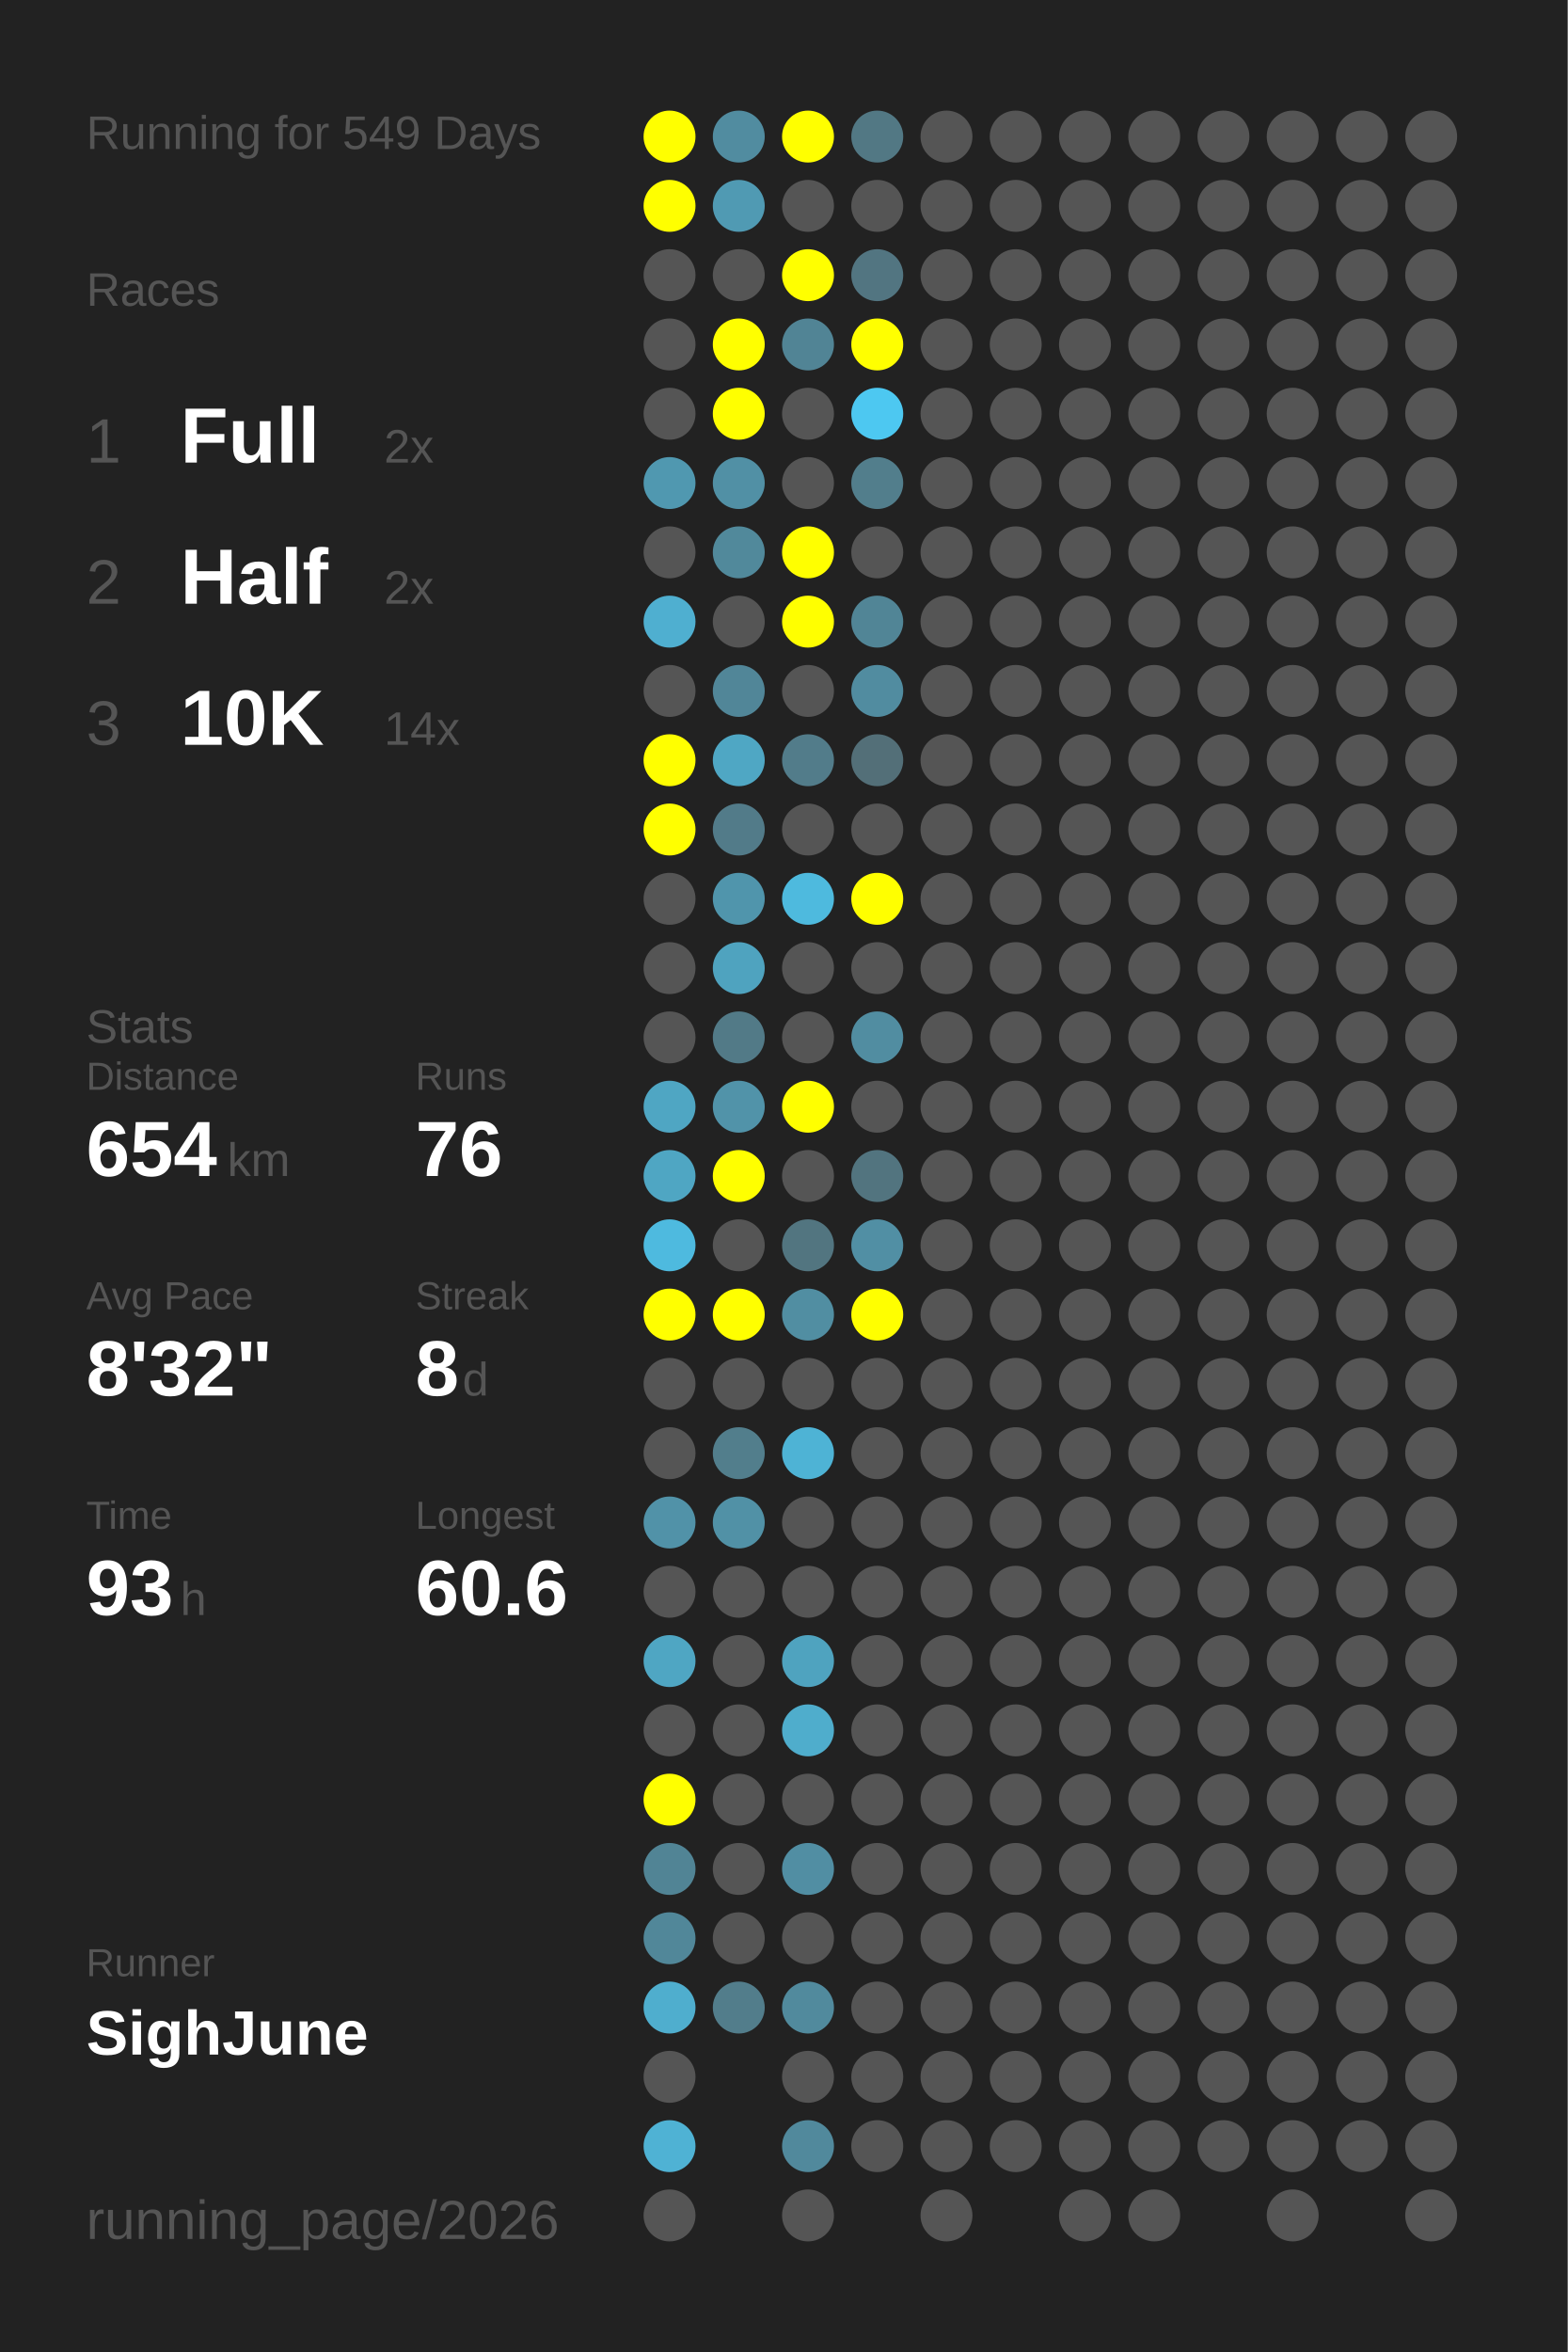
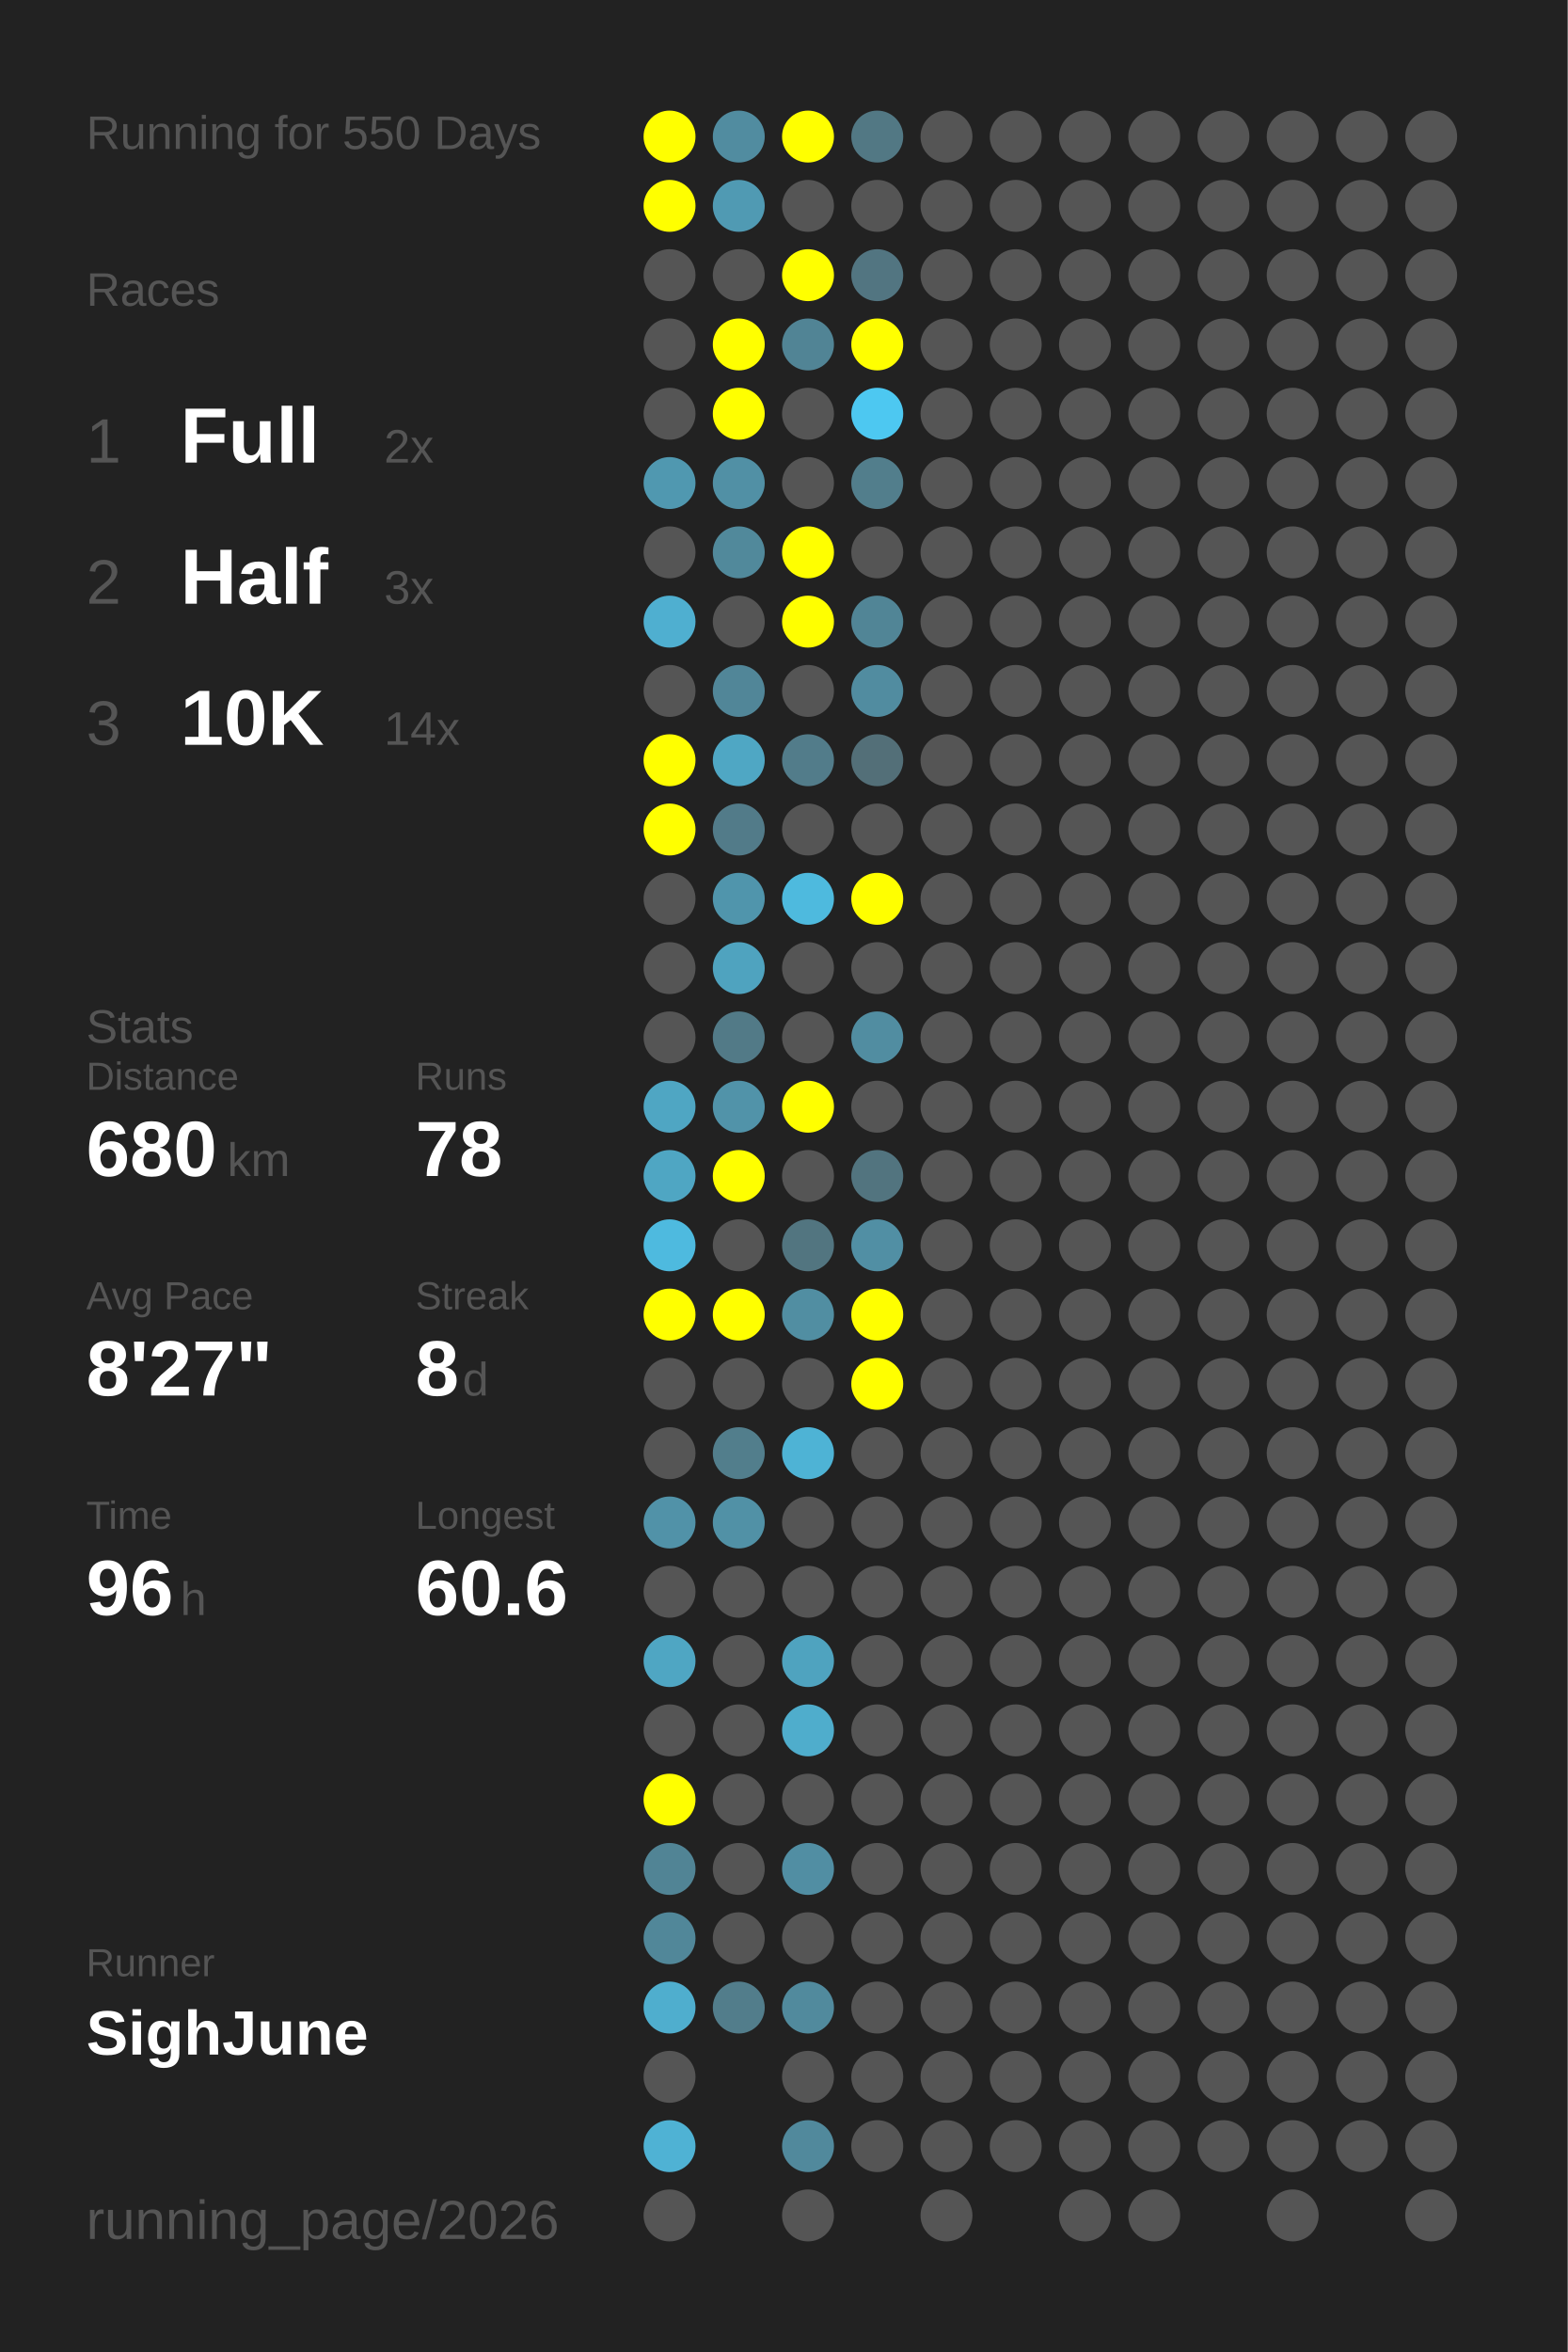
<svg xmlns="http://www.w3.org/2000/svg" baseProfile="full" height="300mm" version="1.1" viewBox="0,0,200,300" width="200mm">
  <defs />
  <rect fill="#222222" height="300" width="200" x="0" y="0" />
-   <text fill="#555555" style="font-size:6px; font-family:Arial;" x="11" y="19">Running for 549 Days</text>
+   <text fill="#555555" style="font-size:6px; font-family:Arial;" x="11" y="19">Running for 550 Days</text>
  <text fill="#555555" style="font-size:6px; font-family:Arial;" x="11" y="39">Races</text>
  <text fill="#555555" style="font-size:8px; font-family:Arial;" x="11" y="59">1</text>
  <text fill="#FFFFFF" style="font-size:10px; font-family:Arial; font-weight:bold;" x="23" y="59">Full</text>
  <text fill="#555555" style="font-size:6px; font-family:Arial;" x="49" y="59">2x</text>
  <text fill="#555555" style="font-size:8px; font-family:Arial;" x="11" y="77">2</text>
  <text fill="#FFFFFF" style="font-size:10px; font-family:Arial; font-weight:bold;" x="23" y="77">Half</text>
-   <text fill="#555555" style="font-size:6px; font-family:Arial;" x="49" y="77">2x</text>
+   <text fill="#555555" style="font-size:6px; font-family:Arial;" x="49" y="77">3x</text>
  <text fill="#555555" style="font-size:8px; font-family:Arial;" x="11" y="95">3</text>
  <text fill="#FFFFFF" style="font-size:10px; font-family:Arial; font-weight:bold;" x="23" y="95">10K</text>
  <text fill="#555555" style="font-size:6px; font-family:Arial;" x="49" y="95">14x</text>
  <text fill="#555555" style="font-size:6px; font-family:Arial;" x="11" y="133">Stats</text>
  <text fill="#555555" style="font-size:5px; font-family:Arial;" x="11" y="139">Distance</text>
-   <text fill="#FFFFFF" style="font-size:10px; font-family:Arial; font-weight:bold;" x="11" y="150">654</text>
+   <text fill="#FFFFFF" style="font-size:10px; font-family:Arial; font-weight:bold;" x="11" y="150">680</text>
  <text fill="#555555" style="font-size:6px; font-family:Arial;" x="29" y="150">km</text>
  <text fill="#555555" style="font-size:5px; font-family:Arial;" x="53" y="139">Runs</text>
-   <text fill="#FFFFFF" style="font-size:10px; font-family:Arial; font-weight:bold;" x="53" y="150">76</text>
+   <text fill="#FFFFFF" style="font-size:10px; font-family:Arial; font-weight:bold;" x="53" y="150">78</text>
  <text fill="#555555" style="font-size:5px; font-family:Arial;" x="11" y="167">Avg Pace</text>
-   <text fill="#FFFFFF" style="font-size:10px; font-family:Arial; font-weight:bold;" x="11" y="178">8'32"</text>
+   <text fill="#FFFFFF" style="font-size:10px; font-family:Arial; font-weight:bold;" x="11" y="178">8'27"</text>
  <text fill="#555555" style="font-size:5px; font-family:Arial;" x="53" y="167">Streak</text>
  <text fill="#FFFFFF" style="font-size:10px; font-family:Arial; font-weight:bold;" x="53" y="178">8</text>
  <text fill="#555555" style="font-size:6px; font-family:Arial;" x="59" y="178">d</text>
  <text fill="#555555" style="font-size:5px; font-family:Arial;" x="11" y="195">Time</text>
-   <text fill="#FFFFFF" style="font-size:10px; font-family:Arial; font-weight:bold;" x="11" y="206">93</text>
+   <text fill="#FFFFFF" style="font-size:10px; font-family:Arial; font-weight:bold;" x="11" y="206">96</text>
  <text fill="#555555" style="font-size:6px; font-family:Arial;" x="23" y="206">h</text>
  <text fill="#555555" style="font-size:5px; font-family:Arial;" x="53" y="195">Longest</text>
  <text fill="#FFFFFF" style="font-size:10px; font-family:Arial; font-weight:bold;" x="53" y="206">60.6</text>
  <text fill="#555555" style="font-size:5px; font-family:Arial;" x="11" y="252.065">Runner</text>
  <text fill="#FFFFFF" style="font-size:8px; font-family:Arial; font-weight:bold;" x="11" y="262.065">SighJune</text>
  <text fill="#555555" style="font-size:7px; font-family:Arial;" x="11" y="285.581">running_page/2026</text>
  <circle cx="85.417" cy="17.419" fill="#FFFF00" r="3.312" />
  <circle cx="85.417" cy="26.258" fill="#FFFF00" r="3.312" />
  <circle cx="85.417" cy="35.097" fill="#555555" r="3.312" />
  <circle cx="85.417" cy="43.935" fill="#555555" r="3.312" />
  <circle cx="85.417" cy="52.774" fill="#555555" r="3.312" />
  <circle cx="85.417" cy="61.613" fill="#5098b0" r="3.312" />
  <circle cx="85.417" cy="70.452" fill="#555555" r="3.312" />
  <circle cx="85.417" cy="79.29" fill="#4fafd0" r="3.312" />
  <circle cx="85.417" cy="88.129" fill="#555555" r="3.312" />
  <circle cx="85.417" cy="96.968" fill="#FFFF00" r="3.312" />
  <circle cx="85.417" cy="105.806" fill="#FFFF00" r="3.312" />
  <circle cx="85.417" cy="114.645" fill="#555555" r="3.312" />
  <circle cx="85.417" cy="123.484" fill="#555555" r="3.312" />
  <circle cx="85.417" cy="132.323" fill="#555555" r="3.312" />
  <circle cx="85.417" cy="141.161" fill="#4fa6c3" r="3.312" />
  <circle cx="85.417" cy="150" fill="#4fa6c3" r="3.312" />
  <circle cx="85.417" cy="158.839" fill="#4ebadf" r="3.312" />
  <circle cx="85.417" cy="167.677" fill="#FFFF00" r="3.312" />
  <circle cx="85.417" cy="176.516" fill="#555555" r="3.312" />
  <circle cx="85.417" cy="185.355" fill="#555555" r="3.312" />
  <circle cx="85.417" cy="194.194" fill="#5192a8" r="3.312" />
  <circle cx="85.417" cy="203.032" fill="#555555" r="3.312" />
  <circle cx="85.417" cy="211.871" fill="#4fa6c3" r="3.312" />
  <circle cx="85.417" cy="220.71" fill="#555555" r="3.312" />
  <circle cx="85.417" cy="229.548" fill="#FFFF00" r="3.312" />
  <circle cx="85.417" cy="238.387" fill="#518495" r="3.312" />
  <circle cx="85.417" cy="247.226" fill="#518799" r="3.312" />
  <circle cx="85.417" cy="256.065" fill="#4faece" r="3.312" />
  <circle cx="85.417" cy="264.903" fill="#555555" r="3.312" />
  <circle cx="85.417" cy="273.742" fill="#4fb2d4" r="3.312" />
  <circle cx="85.417" cy="282.581" fill="#555555" r="3.312" />
  <circle cx="94.25" cy="17.419" fill="#518ca0" r="3.312" />
  <circle cx="94.25" cy="26.258" fill="#509ab3" r="3.312" />
  <circle cx="94.25" cy="35.097" fill="#555555" r="3.312" />
  <circle cx="94.25" cy="43.935" fill="#FFFF00" r="3.312" />
  <circle cx="94.25" cy="52.774" fill="#FFFF00" r="3.312" />
  <circle cx="94.25" cy="61.613" fill="#5190a5" r="3.312" />
  <circle cx="94.25" cy="70.452" fill="#51899b" r="3.312" />
  <circle cx="94.25" cy="79.29" fill="#555555" r="3.312" />
  <circle cx="94.25" cy="88.129" fill="#518698" r="3.312" />
  <circle cx="94.25" cy="96.968" fill="#4fa7c4" r="3.312" />
  <circle cx="94.25" cy="105.806" fill="#527b89" r="3.312" />
  <circle cx="94.25" cy="114.645" fill="#5095ac" r="3.312" />
  <circle cx="94.25" cy="123.484" fill="#4fa3bf" r="3.312" />
  <circle cx="94.25" cy="132.323" fill="#527a87" r="3.312" />
  <circle cx="94.25" cy="141.161" fill="#5193a9" r="3.312" />
  <circle cx="94.25" cy="150" fill="#FFFF00" r="3.312" />
  <circle cx="94.25" cy="158.839" fill="#555555" r="3.312" />
  <circle cx="94.25" cy="167.677" fill="#FFFF00" r="3.312" />
  <circle cx="94.25" cy="176.516" fill="#555555" r="3.312" />
  <circle cx="94.25" cy="185.355" fill="#527e8c" r="3.312" />
  <circle cx="94.25" cy="194.194" fill="#5191a6" r="3.312" />
  <circle cx="94.25" cy="203.032" fill="#555555" r="3.312" />
  <circle cx="94.25" cy="211.871" fill="#555555" r="3.312" />
  <circle cx="94.25" cy="220.71" fill="#555555" r="3.312" />
  <circle cx="94.25" cy="229.548" fill="#555555" r="3.312" />
  <circle cx="94.25" cy="238.387" fill="#555555" r="3.312" />
  <circle cx="94.25" cy="247.226" fill="#555555" r="3.312" />
  <circle cx="94.25" cy="256.065" fill="#527d8b" r="3.312" />
  <circle cx="103.083" cy="17.419" fill="#FFFF00" r="3.312" />
  <circle cx="103.083" cy="26.258" fill="#555555" r="3.312" />
  <circle cx="103.083" cy="35.097" fill="#FFFF00" r="3.312" />
  <circle cx="103.083" cy="43.935" fill="#518495" r="3.312" />
  <circle cx="103.083" cy="52.774" fill="#555555" r="3.312" />
  <circle cx="103.083" cy="61.613" fill="#555555" r="3.312" />
  <circle cx="103.083" cy="70.452" fill="#FFFF00" r="3.312" />
  <circle cx="103.083" cy="79.29" fill="#FFFF00" r="3.312" />
  <circle cx="103.083" cy="88.129" fill="#555555" r="3.312" />
  <circle cx="103.083" cy="96.968" fill="#527c8a" r="3.312" />
  <circle cx="103.083" cy="105.806" fill="#555555" r="3.312" />
  <circle cx="103.083" cy="114.645" fill="#4ebade" r="3.312" />
  <circle cx="103.083" cy="123.484" fill="#555555" r="3.312" />
  <circle cx="103.083" cy="132.323" fill="#555555" r="3.312" />
  <circle cx="103.083" cy="141.161" fill="#FFFF00" r="3.312" />
  <circle cx="103.083" cy="150" fill="#555555" r="3.312" />
  <circle cx="103.083" cy="158.839" fill="#527580" r="3.312" />
  <circle cx="103.083" cy="167.677" fill="#518ea2" r="3.312" />
  <circle cx="103.083" cy="176.516" fill="#555555" r="3.312" />
  <circle cx="103.083" cy="185.355" fill="#4eb3d5" r="3.312" />
  <circle cx="103.083" cy="194.194" fill="#555555" r="3.312" />
  <circle cx="103.083" cy="203.032" fill="#555555" r="3.312" />
  <circle cx="103.083" cy="211.871" fill="#4fa3bf" r="3.312" />
  <circle cx="103.083" cy="220.71" fill="#4fadcc" r="3.312" />
  <circle cx="103.083" cy="229.548" fill="#555555" r="3.312" />
  <circle cx="103.083" cy="238.387" fill="#518ea3" r="3.312" />
  <circle cx="103.083" cy="247.226" fill="#555555" r="3.312" />
  <circle cx="103.083" cy="256.065" fill="#518a9d" r="3.312" />
  <circle cx="103.083" cy="264.903" fill="#555555" r="3.312" />
  <circle cx="103.083" cy="273.742" fill="#51899c" r="3.312" />
  <circle cx="103.083" cy="282.581" fill="#555555" r="3.312" />
  <circle cx="111.917" cy="17.419" fill="#527884" r="3.312" />
  <circle cx="111.917" cy="26.258" fill="#555555" r="3.312" />
  <circle cx="111.917" cy="35.097" fill="#527581" r="3.312" />
  <circle cx="111.917" cy="43.935" fill="#FFFF00" r="3.312" />
  <circle cx="111.917" cy="52.774" fill="#4dc8f1" r="3.312" />
  <circle cx="111.917" cy="61.613" fill="#527e8c" r="3.312" />
  <circle cx="111.917" cy="70.452" fill="#555555" r="3.312" />
  <circle cx="111.917" cy="79.29" fill="#518596" r="3.312" />
  <circle cx="111.917" cy="88.129" fill="#518ca0" r="3.312" />
  <circle cx="111.917" cy="96.968" fill="#536f78" r="3.312" />
  <circle cx="111.917" cy="105.806" fill="#555555" r="3.312" />
  <circle cx="111.917" cy="114.645" fill="#FFFF00" r="3.312" />
  <circle cx="111.917" cy="123.484" fill="#555555" r="3.312" />
  <circle cx="111.917" cy="132.323" fill="#518da1" r="3.312" />
  <circle cx="111.917" cy="141.161" fill="#555555" r="3.312" />
  <circle cx="111.917" cy="150" fill="#52747f" r="3.312" />
  <circle cx="111.917" cy="158.839" fill="#518fa4" r="3.312" />
  <circle cx="111.917" cy="167.677" fill="#FFFF00" r="3.312" />
-   <circle cx="111.917" cy="176.516" fill="#555555" r="3.312" />
+   <circle cx="111.917" cy="176.516" fill="#FFFF00" r="3.312" />
  <circle cx="111.917" cy="185.355" fill="#555555" r="3.312" />
  <circle cx="111.917" cy="194.194" fill="#555555" r="3.312" />
  <circle cx="111.917" cy="203.032" fill="#555555" r="3.312" />
  <circle cx="111.917" cy="211.871" fill="#555555" r="3.312" />
  <circle cx="111.917" cy="220.71" fill="#555555" r="3.312" />
  <circle cx="111.917" cy="229.548" fill="#555555" r="3.312" />
  <circle cx="111.917" cy="238.387" fill="#555555" r="3.312" />
  <circle cx="111.917" cy="247.226" fill="#555555" r="3.312" />
  <circle cx="111.917" cy="256.065" fill="#555555" r="3.312" />
  <circle cx="111.917" cy="264.903" fill="#555555" r="3.312" />
  <circle cx="111.917" cy="273.742" fill="#555555" r="3.312" />
  <circle cx="120.75" cy="17.419" fill="#555555" r="3.312" />
  <circle cx="120.75" cy="26.258" fill="#555555" r="3.312" />
  <circle cx="120.75" cy="35.097" fill="#555555" r="3.312" />
  <circle cx="120.75" cy="43.935" fill="#555555" r="3.312" />
  <circle cx="120.75" cy="52.774" fill="#555555" r="3.312" />
  <circle cx="120.75" cy="61.613" fill="#555555" r="3.312" />
  <circle cx="120.75" cy="70.452" fill="#555555" r="3.312" />
  <circle cx="120.75" cy="79.29" fill="#555555" r="3.312" />
  <circle cx="120.75" cy="88.129" fill="#555555" r="3.312" />
  <circle cx="120.75" cy="96.968" fill="#555555" r="3.312" />
  <circle cx="120.75" cy="105.806" fill="#555555" r="3.312" />
  <circle cx="120.75" cy="114.645" fill="#555555" r="3.312" />
  <circle cx="120.75" cy="123.484" fill="#555555" r="3.312" />
  <circle cx="120.75" cy="132.323" fill="#555555" r="3.312" />
  <circle cx="120.75" cy="141.161" fill="#555555" r="3.312" />
  <circle cx="120.75" cy="150" fill="#555555" r="3.312" />
  <circle cx="120.75" cy="158.839" fill="#555555" r="3.312" />
  <circle cx="120.75" cy="167.677" fill="#555555" r="3.312" />
  <circle cx="120.75" cy="176.516" fill="#555555" r="3.312" />
  <circle cx="120.75" cy="185.355" fill="#555555" r="3.312" />
  <circle cx="120.75" cy="194.194" fill="#555555" r="3.312" />
  <circle cx="120.75" cy="203.032" fill="#555555" r="3.312" />
  <circle cx="120.75" cy="211.871" fill="#555555" r="3.312" />
  <circle cx="120.75" cy="220.71" fill="#555555" r="3.312" />
  <circle cx="120.75" cy="229.548" fill="#555555" r="3.312" />
  <circle cx="120.75" cy="238.387" fill="#555555" r="3.312" />
  <circle cx="120.75" cy="247.226" fill="#555555" r="3.312" />
  <circle cx="120.75" cy="256.065" fill="#555555" r="3.312" />
  <circle cx="120.75" cy="264.903" fill="#555555" r="3.312" />
  <circle cx="120.75" cy="273.742" fill="#555555" r="3.312" />
  <circle cx="120.75" cy="282.581" fill="#555555" r="3.312" />
  <circle cx="129.583" cy="17.419" fill="#555555" r="3.312" />
  <circle cx="129.583" cy="26.258" fill="#555555" r="3.312" />
  <circle cx="129.583" cy="35.097" fill="#555555" r="3.312" />
  <circle cx="129.583" cy="43.935" fill="#555555" r="3.312" />
  <circle cx="129.583" cy="52.774" fill="#555555" r="3.312" />
  <circle cx="129.583" cy="61.613" fill="#555555" r="3.312" />
  <circle cx="129.583" cy="70.452" fill="#555555" r="3.312" />
  <circle cx="129.583" cy="79.29" fill="#555555" r="3.312" />
  <circle cx="129.583" cy="88.129" fill="#555555" r="3.312" />
  <circle cx="129.583" cy="96.968" fill="#555555" r="3.312" />
  <circle cx="129.583" cy="105.806" fill="#555555" r="3.312" />
  <circle cx="129.583" cy="114.645" fill="#555555" r="3.312" />
  <circle cx="129.583" cy="123.484" fill="#555555" r="3.312" />
  <circle cx="129.583" cy="132.323" fill="#555555" r="3.312" />
  <circle cx="129.583" cy="141.161" fill="#555555" r="3.312" />
  <circle cx="129.583" cy="150" fill="#555555" r="3.312" />
  <circle cx="129.583" cy="158.839" fill="#555555" r="3.312" />
  <circle cx="129.583" cy="167.677" fill="#555555" r="3.312" />
  <circle cx="129.583" cy="176.516" fill="#555555" r="3.312" />
  <circle cx="129.583" cy="185.355" fill="#555555" r="3.312" />
  <circle cx="129.583" cy="194.194" fill="#555555" r="3.312" />
  <circle cx="129.583" cy="203.032" fill="#555555" r="3.312" />
  <circle cx="129.583" cy="211.871" fill="#555555" r="3.312" />
  <circle cx="129.583" cy="220.71" fill="#555555" r="3.312" />
  <circle cx="129.583" cy="229.548" fill="#555555" r="3.312" />
  <circle cx="129.583" cy="238.387" fill="#555555" r="3.312" />
  <circle cx="129.583" cy="247.226" fill="#555555" r="3.312" />
  <circle cx="129.583" cy="256.065" fill="#555555" r="3.312" />
  <circle cx="129.583" cy="264.903" fill="#555555" r="3.312" />
  <circle cx="129.583" cy="273.742" fill="#555555" r="3.312" />
  <circle cx="138.417" cy="17.419" fill="#555555" r="3.312" />
  <circle cx="138.417" cy="26.258" fill="#555555" r="3.312" />
  <circle cx="138.417" cy="35.097" fill="#555555" r="3.312" />
  <circle cx="138.417" cy="43.935" fill="#555555" r="3.312" />
  <circle cx="138.417" cy="52.774" fill="#555555" r="3.312" />
  <circle cx="138.417" cy="61.613" fill="#555555" r="3.312" />
  <circle cx="138.417" cy="70.452" fill="#555555" r="3.312" />
  <circle cx="138.417" cy="79.29" fill="#555555" r="3.312" />
  <circle cx="138.417" cy="88.129" fill="#555555" r="3.312" />
  <circle cx="138.417" cy="96.968" fill="#555555" r="3.312" />
  <circle cx="138.417" cy="105.806" fill="#555555" r="3.312" />
  <circle cx="138.417" cy="114.645" fill="#555555" r="3.312" />
  <circle cx="138.417" cy="123.484" fill="#555555" r="3.312" />
  <circle cx="138.417" cy="132.323" fill="#555555" r="3.312" />
  <circle cx="138.417" cy="141.161" fill="#555555" r="3.312" />
  <circle cx="138.417" cy="150" fill="#555555" r="3.312" />
  <circle cx="138.417" cy="158.839" fill="#555555" r="3.312" />
  <circle cx="138.417" cy="167.677" fill="#555555" r="3.312" />
  <circle cx="138.417" cy="176.516" fill="#555555" r="3.312" />
  <circle cx="138.417" cy="185.355" fill="#555555" r="3.312" />
  <circle cx="138.417" cy="194.194" fill="#555555" r="3.312" />
  <circle cx="138.417" cy="203.032" fill="#555555" r="3.312" />
  <circle cx="138.417" cy="211.871" fill="#555555" r="3.312" />
  <circle cx="138.417" cy="220.71" fill="#555555" r="3.312" />
  <circle cx="138.417" cy="229.548" fill="#555555" r="3.312" />
  <circle cx="138.417" cy="238.387" fill="#555555" r="3.312" />
  <circle cx="138.417" cy="247.226" fill="#555555" r="3.312" />
  <circle cx="138.417" cy="256.065" fill="#555555" r="3.312" />
  <circle cx="138.417" cy="264.903" fill="#555555" r="3.312" />
  <circle cx="138.417" cy="273.742" fill="#555555" r="3.312" />
  <circle cx="138.417" cy="282.581" fill="#555555" r="3.312" />
  <circle cx="147.25" cy="17.419" fill="#555555" r="3.312" />
  <circle cx="147.25" cy="26.258" fill="#555555" r="3.312" />
  <circle cx="147.25" cy="35.097" fill="#555555" r="3.312" />
  <circle cx="147.25" cy="43.935" fill="#555555" r="3.312" />
  <circle cx="147.25" cy="52.774" fill="#555555" r="3.312" />
  <circle cx="147.25" cy="61.613" fill="#555555" r="3.312" />
  <circle cx="147.25" cy="70.452" fill="#555555" r="3.312" />
  <circle cx="147.25" cy="79.29" fill="#555555" r="3.312" />
  <circle cx="147.25" cy="88.129" fill="#555555" r="3.312" />
  <circle cx="147.25" cy="96.968" fill="#555555" r="3.312" />
  <circle cx="147.25" cy="105.806" fill="#555555" r="3.312" />
  <circle cx="147.25" cy="114.645" fill="#555555" r="3.312" />
  <circle cx="147.25" cy="123.484" fill="#555555" r="3.312" />
  <circle cx="147.25" cy="132.323" fill="#555555" r="3.312" />
  <circle cx="147.25" cy="141.161" fill="#555555" r="3.312" />
  <circle cx="147.25" cy="150" fill="#555555" r="3.312" />
  <circle cx="147.25" cy="158.839" fill="#555555" r="3.312" />
  <circle cx="147.25" cy="167.677" fill="#555555" r="3.312" />
  <circle cx="147.25" cy="176.516" fill="#555555" r="3.312" />
  <circle cx="147.25" cy="185.355" fill="#555555" r="3.312" />
  <circle cx="147.25" cy="194.194" fill="#555555" r="3.312" />
  <circle cx="147.25" cy="203.032" fill="#555555" r="3.312" />
  <circle cx="147.25" cy="211.871" fill="#555555" r="3.312" />
  <circle cx="147.25" cy="220.71" fill="#555555" r="3.312" />
  <circle cx="147.25" cy="229.548" fill="#555555" r="3.312" />
  <circle cx="147.25" cy="238.387" fill="#555555" r="3.312" />
  <circle cx="147.25" cy="247.226" fill="#555555" r="3.312" />
  <circle cx="147.25" cy="256.065" fill="#555555" r="3.312" />
  <circle cx="147.25" cy="264.903" fill="#555555" r="3.312" />
  <circle cx="147.25" cy="273.742" fill="#555555" r="3.312" />
  <circle cx="147.25" cy="282.581" fill="#555555" r="3.312" />
  <circle cx="156.083" cy="17.419" fill="#555555" r="3.312" />
  <circle cx="156.083" cy="26.258" fill="#555555" r="3.312" />
  <circle cx="156.083" cy="35.097" fill="#555555" r="3.312" />
  <circle cx="156.083" cy="43.935" fill="#555555" r="3.312" />
  <circle cx="156.083" cy="52.774" fill="#555555" r="3.312" />
  <circle cx="156.083" cy="61.613" fill="#555555" r="3.312" />
  <circle cx="156.083" cy="70.452" fill="#555555" r="3.312" />
  <circle cx="156.083" cy="79.29" fill="#555555" r="3.312" />
  <circle cx="156.083" cy="88.129" fill="#555555" r="3.312" />
  <circle cx="156.083" cy="96.968" fill="#555555" r="3.312" />
  <circle cx="156.083" cy="105.806" fill="#555555" r="3.312" />
  <circle cx="156.083" cy="114.645" fill="#555555" r="3.312" />
  <circle cx="156.083" cy="123.484" fill="#555555" r="3.312" />
  <circle cx="156.083" cy="132.323" fill="#555555" r="3.312" />
  <circle cx="156.083" cy="141.161" fill="#555555" r="3.312" />
  <circle cx="156.083" cy="150" fill="#555555" r="3.312" />
  <circle cx="156.083" cy="158.839" fill="#555555" r="3.312" />
  <circle cx="156.083" cy="167.677" fill="#555555" r="3.312" />
  <circle cx="156.083" cy="176.516" fill="#555555" r="3.312" />
  <circle cx="156.083" cy="185.355" fill="#555555" r="3.312" />
  <circle cx="156.083" cy="194.194" fill="#555555" r="3.312" />
  <circle cx="156.083" cy="203.032" fill="#555555" r="3.312" />
  <circle cx="156.083" cy="211.871" fill="#555555" r="3.312" />
  <circle cx="156.083" cy="220.71" fill="#555555" r="3.312" />
  <circle cx="156.083" cy="229.548" fill="#555555" r="3.312" />
  <circle cx="156.083" cy="238.387" fill="#555555" r="3.312" />
  <circle cx="156.083" cy="247.226" fill="#555555" r="3.312" />
  <circle cx="156.083" cy="256.065" fill="#555555" r="3.312" />
  <circle cx="156.083" cy="264.903" fill="#555555" r="3.312" />
  <circle cx="156.083" cy="273.742" fill="#555555" r="3.312" />
  <circle cx="164.917" cy="17.419" fill="#555555" r="3.312" />
  <circle cx="164.917" cy="26.258" fill="#555555" r="3.312" />
  <circle cx="164.917" cy="35.097" fill="#555555" r="3.312" />
  <circle cx="164.917" cy="43.935" fill="#555555" r="3.312" />
  <circle cx="164.917" cy="52.774" fill="#555555" r="3.312" />
  <circle cx="164.917" cy="61.613" fill="#555555" r="3.312" />
  <circle cx="164.917" cy="70.452" fill="#555555" r="3.312" />
  <circle cx="164.917" cy="79.29" fill="#555555" r="3.312" />
  <circle cx="164.917" cy="88.129" fill="#555555" r="3.312" />
  <circle cx="164.917" cy="96.968" fill="#555555" r="3.312" />
  <circle cx="164.917" cy="105.806" fill="#555555" r="3.312" />
  <circle cx="164.917" cy="114.645" fill="#555555" r="3.312" />
  <circle cx="164.917" cy="123.484" fill="#555555" r="3.312" />
  <circle cx="164.917" cy="132.323" fill="#555555" r="3.312" />
  <circle cx="164.917" cy="141.161" fill="#555555" r="3.312" />
  <circle cx="164.917" cy="150" fill="#555555" r="3.312" />
  <circle cx="164.917" cy="158.839" fill="#555555" r="3.312" />
  <circle cx="164.917" cy="167.677" fill="#555555" r="3.312" />
  <circle cx="164.917" cy="176.516" fill="#555555" r="3.312" />
  <circle cx="164.917" cy="185.355" fill="#555555" r="3.312" />
  <circle cx="164.917" cy="194.194" fill="#555555" r="3.312" />
  <circle cx="164.917" cy="203.032" fill="#555555" r="3.312" />
  <circle cx="164.917" cy="211.871" fill="#555555" r="3.312" />
  <circle cx="164.917" cy="220.71" fill="#555555" r="3.312" />
  <circle cx="164.917" cy="229.548" fill="#555555" r="3.312" />
  <circle cx="164.917" cy="238.387" fill="#555555" r="3.312" />
  <circle cx="164.917" cy="247.226" fill="#555555" r="3.312" />
  <circle cx="164.917" cy="256.065" fill="#555555" r="3.312" />
  <circle cx="164.917" cy="264.903" fill="#555555" r="3.312" />
  <circle cx="164.917" cy="273.742" fill="#555555" r="3.312" />
  <circle cx="164.917" cy="282.581" fill="#555555" r="3.312" />
  <circle cx="173.75" cy="17.419" fill="#555555" r="3.312" />
  <circle cx="173.75" cy="26.258" fill="#555555" r="3.312" />
  <circle cx="173.75" cy="35.097" fill="#555555" r="3.312" />
  <circle cx="173.75" cy="43.935" fill="#555555" r="3.312" />
  <circle cx="173.75" cy="52.774" fill="#555555" r="3.312" />
  <circle cx="173.75" cy="61.613" fill="#555555" r="3.312" />
  <circle cx="173.75" cy="70.452" fill="#555555" r="3.312" />
  <circle cx="173.75" cy="79.29" fill="#555555" r="3.312" />
  <circle cx="173.75" cy="88.129" fill="#555555" r="3.312" />
  <circle cx="173.75" cy="96.968" fill="#555555" r="3.312" />
  <circle cx="173.75" cy="105.806" fill="#555555" r="3.312" />
  <circle cx="173.75" cy="114.645" fill="#555555" r="3.312" />
  <circle cx="173.75" cy="123.484" fill="#555555" r="3.312" />
  <circle cx="173.75" cy="132.323" fill="#555555" r="3.312" />
  <circle cx="173.75" cy="141.161" fill="#555555" r="3.312" />
  <circle cx="173.75" cy="150" fill="#555555" r="3.312" />
  <circle cx="173.75" cy="158.839" fill="#555555" r="3.312" />
  <circle cx="173.75" cy="167.677" fill="#555555" r="3.312" />
  <circle cx="173.75" cy="176.516" fill="#555555" r="3.312" />
  <circle cx="173.75" cy="185.355" fill="#555555" r="3.312" />
  <circle cx="173.75" cy="194.194" fill="#555555" r="3.312" />
  <circle cx="173.75" cy="203.032" fill="#555555" r="3.312" />
  <circle cx="173.75" cy="211.871" fill="#555555" r="3.312" />
  <circle cx="173.75" cy="220.71" fill="#555555" r="3.312" />
  <circle cx="173.75" cy="229.548" fill="#555555" r="3.312" />
  <circle cx="173.75" cy="238.387" fill="#555555" r="3.312" />
  <circle cx="173.75" cy="247.226" fill="#555555" r="3.312" />
  <circle cx="173.75" cy="256.065" fill="#555555" r="3.312" />
  <circle cx="173.75" cy="264.903" fill="#555555" r="3.312" />
  <circle cx="173.75" cy="273.742" fill="#555555" r="3.312" />
  <circle cx="182.583" cy="17.419" fill="#555555" r="3.312" />
  <circle cx="182.583" cy="26.258" fill="#555555" r="3.312" />
  <circle cx="182.583" cy="35.097" fill="#555555" r="3.312" />
  <circle cx="182.583" cy="43.935" fill="#555555" r="3.312" />
  <circle cx="182.583" cy="52.774" fill="#555555" r="3.312" />
  <circle cx="182.583" cy="61.613" fill="#555555" r="3.312" />
  <circle cx="182.583" cy="70.452" fill="#555555" r="3.312" />
  <circle cx="182.583" cy="79.29" fill="#555555" r="3.312" />
  <circle cx="182.583" cy="88.129" fill="#555555" r="3.312" />
  <circle cx="182.583" cy="96.968" fill="#555555" r="3.312" />
  <circle cx="182.583" cy="105.806" fill="#555555" r="3.312" />
  <circle cx="182.583" cy="114.645" fill="#555555" r="3.312" />
  <circle cx="182.583" cy="123.484" fill="#555555" r="3.312" />
  <circle cx="182.583" cy="132.323" fill="#555555" r="3.312" />
  <circle cx="182.583" cy="141.161" fill="#555555" r="3.312" />
  <circle cx="182.583" cy="150" fill="#555555" r="3.312" />
  <circle cx="182.583" cy="158.839" fill="#555555" r="3.312" />
  <circle cx="182.583" cy="167.677" fill="#555555" r="3.312" />
  <circle cx="182.583" cy="176.516" fill="#555555" r="3.312" />
  <circle cx="182.583" cy="185.355" fill="#555555" r="3.312" />
  <circle cx="182.583" cy="194.194" fill="#555555" r="3.312" />
  <circle cx="182.583" cy="203.032" fill="#555555" r="3.312" />
  <circle cx="182.583" cy="211.871" fill="#555555" r="3.312" />
  <circle cx="182.583" cy="220.71" fill="#555555" r="3.312" />
  <circle cx="182.583" cy="229.548" fill="#555555" r="3.312" />
  <circle cx="182.583" cy="238.387" fill="#555555" r="3.312" />
  <circle cx="182.583" cy="247.226" fill="#555555" r="3.312" />
  <circle cx="182.583" cy="256.065" fill="#555555" r="3.312" />
  <circle cx="182.583" cy="264.903" fill="#555555" r="3.312" />
  <circle cx="182.583" cy="273.742" fill="#555555" r="3.312" />
  <circle cx="182.583" cy="282.581" fill="#555555" r="3.312" />
</svg>
